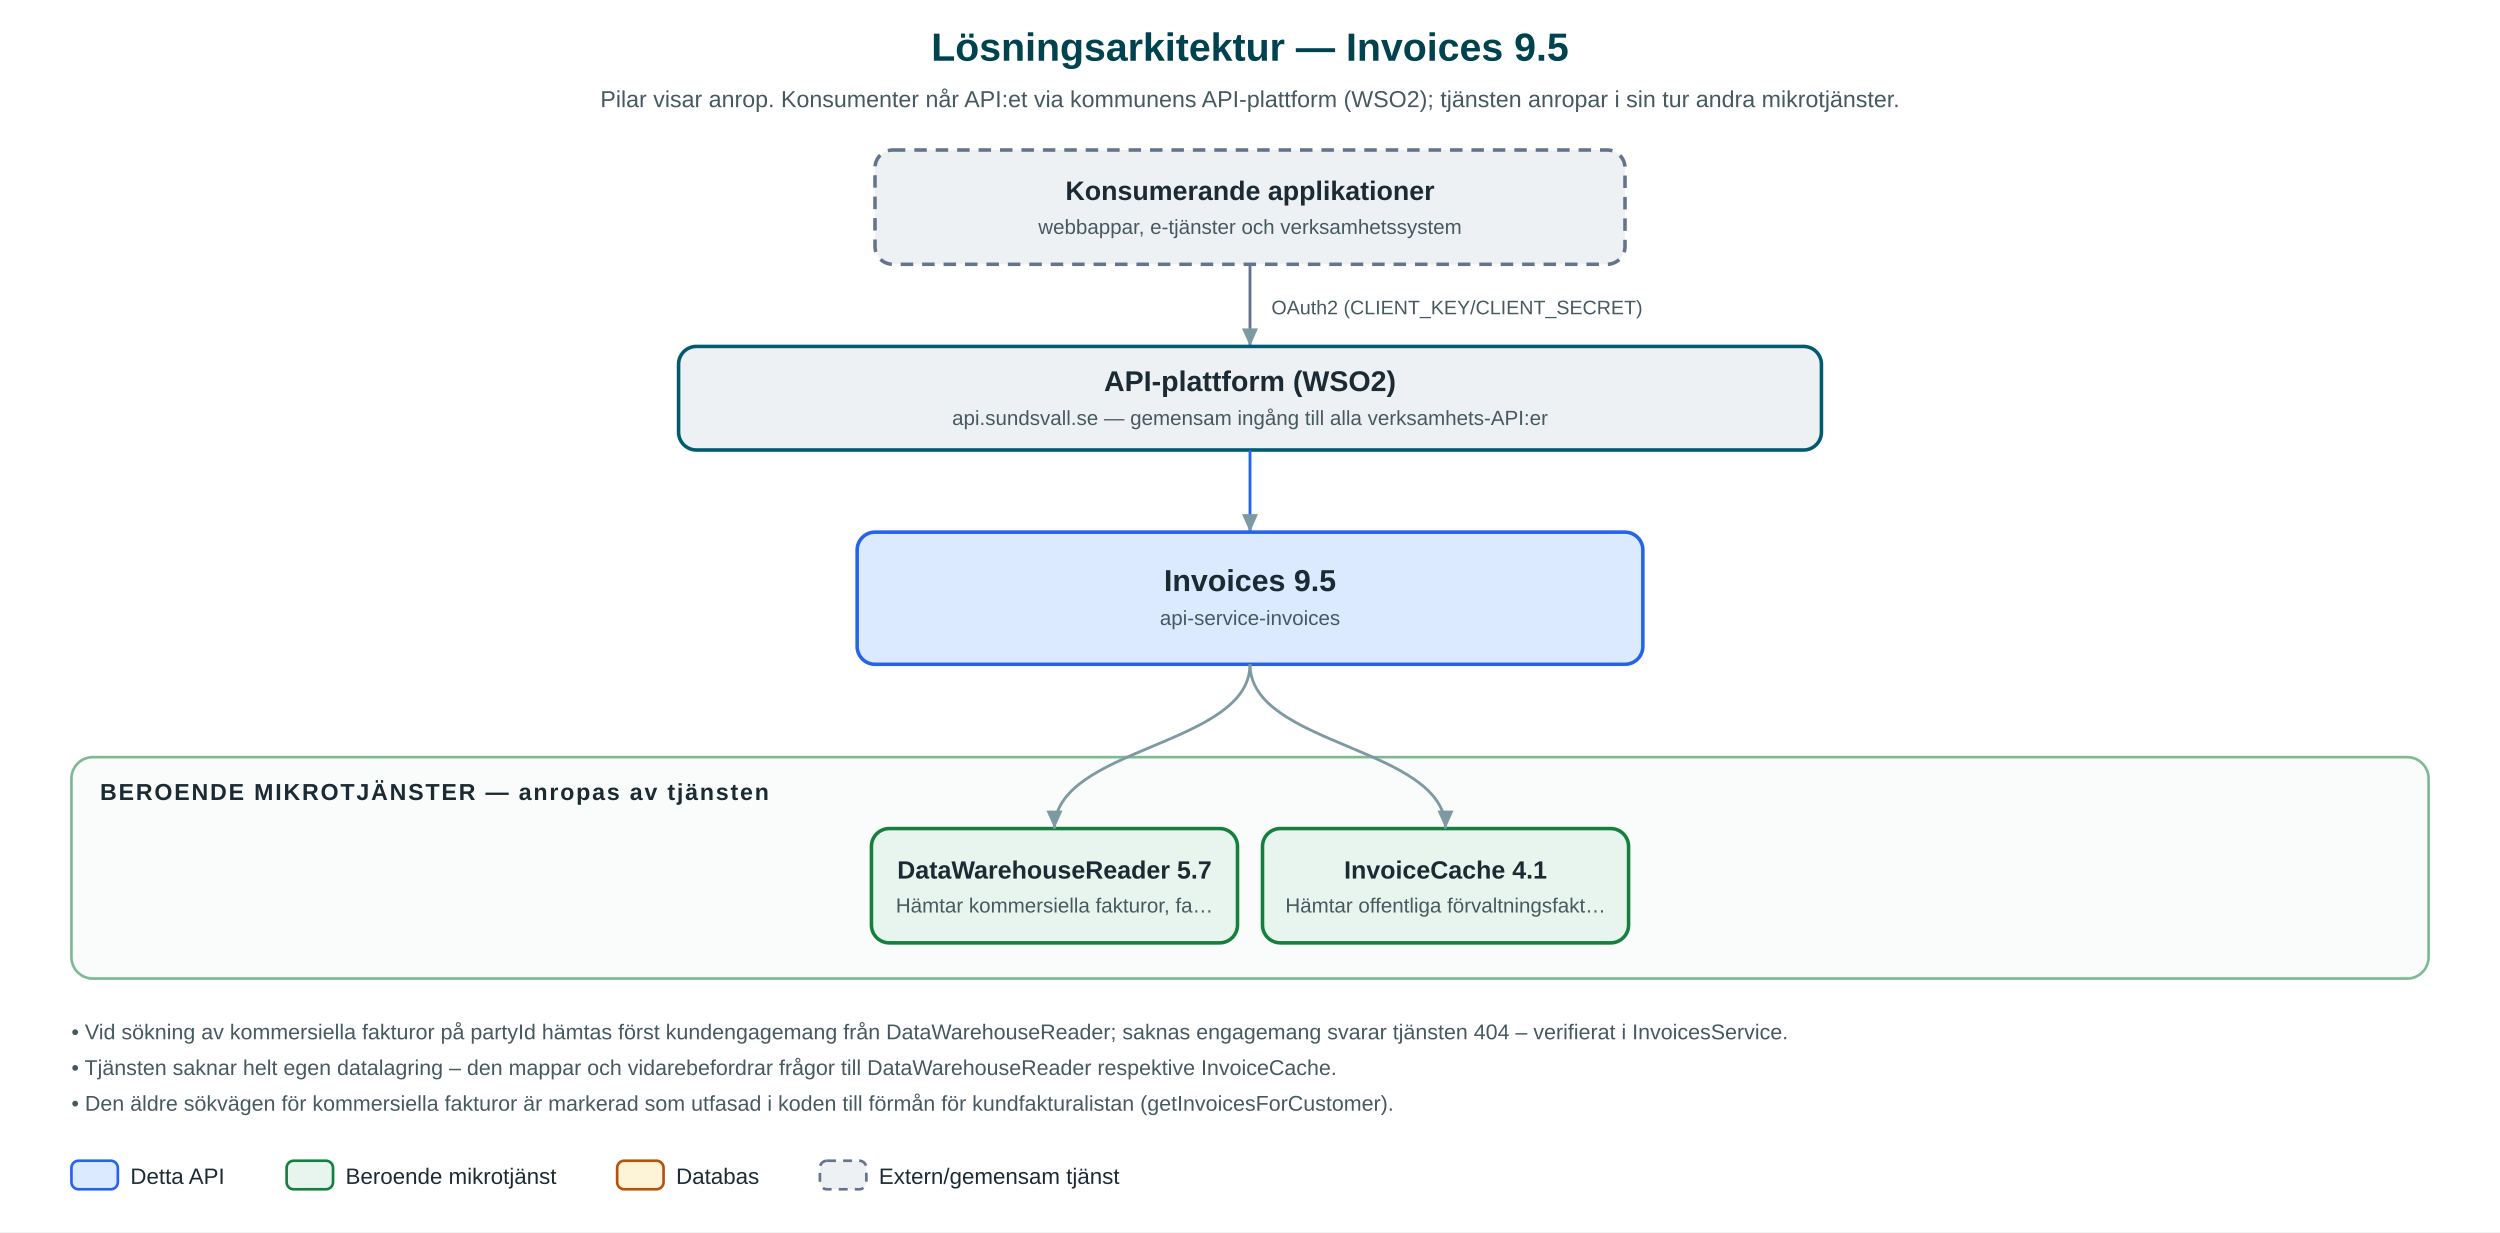
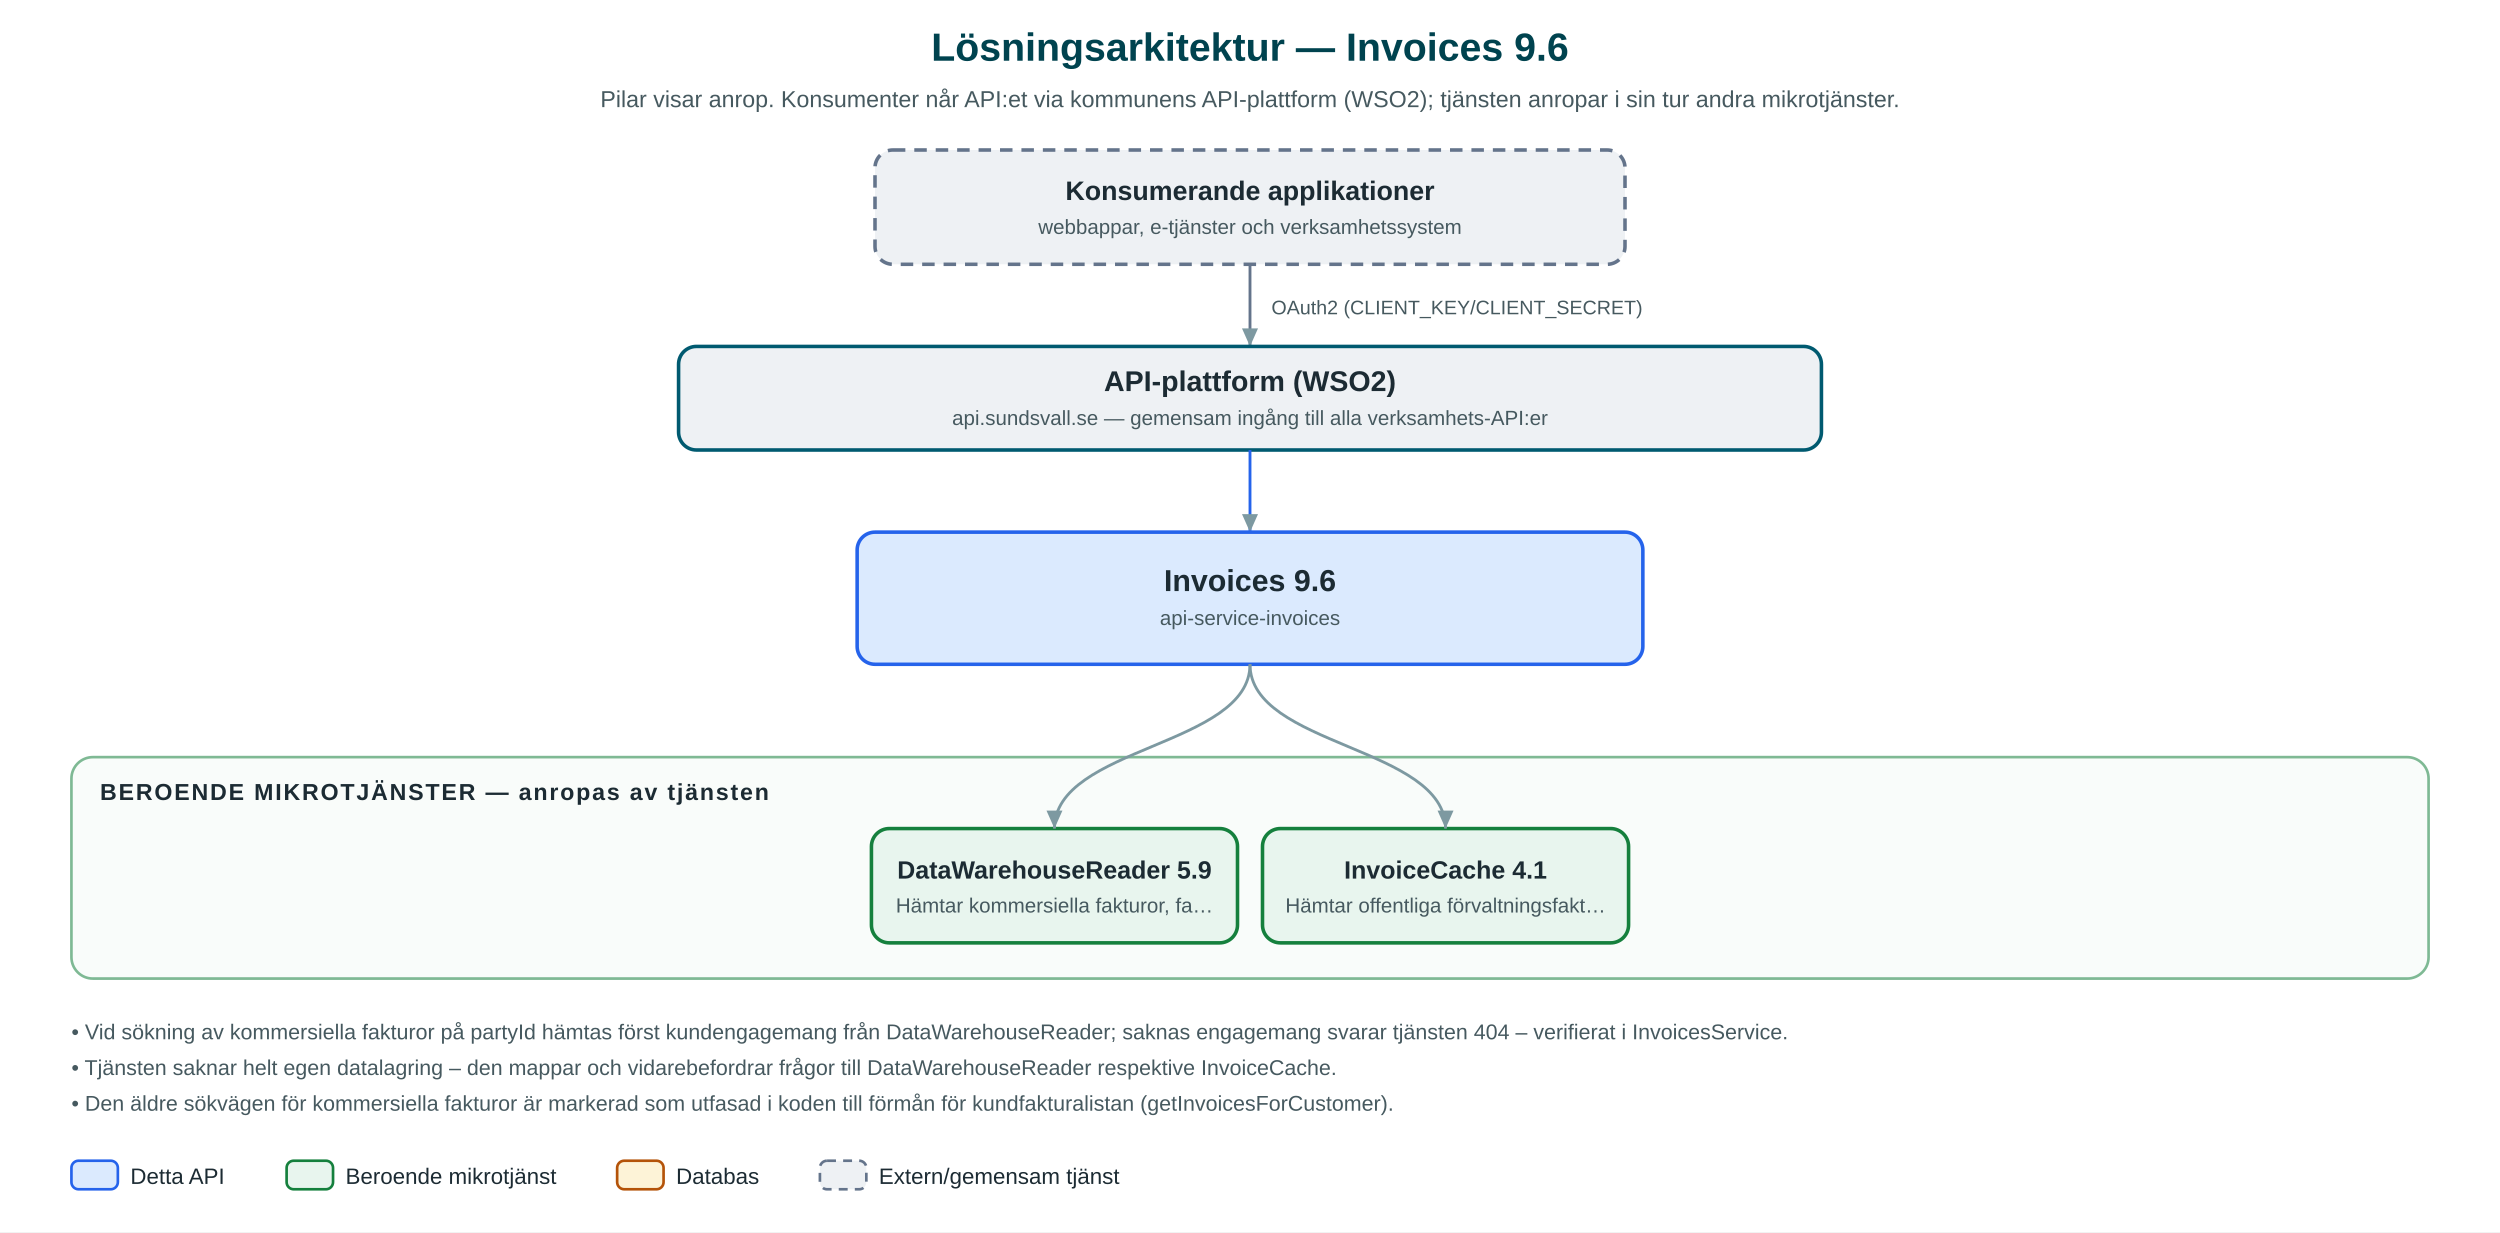
- <svg xmlns="http://www.w3.org/2000/svg" viewBox="0 0 1400 690" font-family="Segoe UI, Helvetica Neue, Arial, sans-serif" role="img" aria-label="Arkitekturdiagram för Invoices 9.5">
+ <svg xmlns="http://www.w3.org/2000/svg" viewBox="0 0 1400 690" font-family="Segoe UI, Helvetica Neue, Arial, sans-serif" role="img" aria-label="Arkitekturdiagram för Invoices 9.6">
  <defs>
    <marker id="arr" viewBox="0 0 10 10" refX="9" refY="5" markerWidth="7" markerHeight="7" orient="auto-start-reverse">
      <path d="M 0 1 L 9 5 L 0 9 z" fill="#7d99a1" />
    </marker>
  </defs>
  <rect width="1400" height="690" fill="#ffffff" />
-   <text x="700.0" y="34" text-anchor="middle" font-size="22" font-weight="bold" fill="#00434f">Lösningsarkitektur — Invoices 9.5</text>
+   <text x="700.0" y="34" text-anchor="middle" font-size="22" font-weight="bold" fill="#00434f">Lösningsarkitektur — Invoices 9.6</text>
  <text x="700.0" y="60" text-anchor="middle" font-size="13" fill="#46595f">Pilar visar anrop. Konsumenter når API:et via kommunens API-plattform (WSO2); tjänsten anropar i sin tur andra mikrotjänster.</text>
  <rect x="490.0" y="84" rx="10" width="420" height="64" fill="#eef1f4" stroke="#64748b" stroke-width="2" stroke-dasharray="7,5" />
  <text x="700.0" y="112.0" text-anchor="middle" font-size="15" font-weight="bold" fill="#1c2b33">Konsumerande applikationer</text>
  <text x="700.0" y="131.0" text-anchor="middle" font-size="11.5" fill="#46595f">webbappar, e-tjänster och verksamhetssystem</text>
  <path d="M 700.0 148 L 700.0 194" fill="none" stroke="#64748b" stroke-width="1.6" marker-end="url(#arr)" />
  <text x="712.0" y="176" font-size="11" fill="#46595f">OAuth2 (CLIENT_KEY/CLIENT_SECRET)</text>
  <rect x="380.0" y="194" rx="10" width="640" height="58" fill="#eef1f4" stroke="#005a70" stroke-width="2" />
  <text x="700.0" y="219.0" text-anchor="middle" font-size="16" font-weight="bold" fill="#1c2b33">API-plattform (WSO2)</text>
  <text x="700.0" y="238.0" text-anchor="middle" font-size="11.5" fill="#46595f">api.sundsvall.se — gemensam ingång till alla verksamhets-API:er</text>
  <path d="M 700.0 252 L 700.0 298" fill="none" stroke="#2563eb" stroke-width="1.6" marker-end="url(#arr)" />
  <rect x="480.0" y="298" rx="10" width="440" height="74" fill="#dbeafe" stroke="#2563eb" stroke-width="2" />
-   <text x="700.0" y="331.0" text-anchor="middle" font-size="17" font-weight="bold" fill="#1c2b33">Invoices 9.5</text>
+   <text x="700.0" y="331.0" text-anchor="middle" font-size="17" font-weight="bold" fill="#1c2b33">Invoices 9.6</text>
  <text x="700.0" y="350.0" text-anchor="middle" font-size="11.5" fill="#46595f">api-service-invoices</text>
  <rect x="40" y="424" rx="12" width="1320" height="124" fill="#f4faf6" stroke="#15803d" stroke-width="1.5" opacity="0.55" />
  <text x="56" y="448" font-size="13" font-weight="bold" letter-spacing="1" fill="#1c2b33">BEROENDE MIKROTJÄNSTER — anropas av tjänsten</text>
  <rect x="488.0" y="464" rx="10" width="205" height="64" fill="#e8f5ee" stroke="#15803d" stroke-width="2" />
-   <text x="590.5" y="492.0" text-anchor="middle" font-size="14" font-weight="bold" fill="#1c2b33">DataWarehouseReader 5.7</text>
+   <text x="590.5" y="492.0" text-anchor="middle" font-size="14" font-weight="bold" fill="#1c2b33">DataWarehouseReader 5.9</text>
  <text x="590.5" y="511.0" text-anchor="middle" font-size="11.5" fill="#46595f">Hämtar kommersiella fakturor, fa…</text>
  <path d="M 700.0 372 C 700.0 418.0, 590.5 418.0, 590.5 464" fill="none" stroke="#7d99a1" stroke-width="1.6" marker-end="url(#arr)" />
  <rect x="707.0" y="464" rx="10" width="205" height="64" fill="#e8f5ee" stroke="#15803d" stroke-width="2" />
  <text x="809.5" y="492.0" text-anchor="middle" font-size="14" font-weight="bold" fill="#1c2b33">InvoiceCache 4.1</text>
  <text x="809.5" y="511.0" text-anchor="middle" font-size="11.5" fill="#46595f">Hämtar offentliga förvaltningsfakt…</text>
  <path d="M 700.0 372 C 700.0 418.0, 809.5 418.0, 809.5 464" fill="none" stroke="#7d99a1" stroke-width="1.6" marker-end="url(#arr)" />
  <text x="40" y="582" font-size="12" fill="#46595f">• Vid sökning av kommersiella fakturor på partyId hämtas först kundengagemang från DataWarehouseReader; saknas engagemang svarar tjänsten 404 – verifierat i InvoicesService.</text>
  <text x="40" y="602" font-size="12" fill="#46595f">• Tjänsten saknar helt egen datalagring – den mappar och vidarebefordrar frågor till DataWarehouseReader respektive InvoiceCache.</text>
  <text x="40" y="622" font-size="12" fill="#46595f">• Den äldre sökvägen för kommersiella fakturor är markerad som utfasad i koden till förmån för kundfakturalistan (getInvoicesForCustomer).</text>
  <rect x="40" y="650" width="26" height="16" rx="4" fill="#dbeafe" stroke="#2563eb" stroke-width="1.5" />
  <text x="73" y="663" font-size="12.5" fill="#1c2b33">Detta API</text>
  <rect x="160.5" y="650" width="26" height="16" rx="4" fill="#e8f5ee" stroke="#15803d" stroke-width="1.5" />
  <text x="193.5" y="663" font-size="12.5" fill="#1c2b33">Beroende mikrotjänst</text>
  <rect x="345.6" y="650" width="26" height="16" rx="4" fill="#fdf3d7" stroke="#b45309" stroke-width="1.5" />
  <text x="378.6" y="663" font-size="12.5" fill="#1c2b33">Databas</text>
  <rect x="459.15" y="650" width="26" height="16" rx="4" fill="#eef1f4" stroke="#64748b" stroke-width="1.5" stroke-dasharray="5,4" />
  <text x="492.15" y="663" font-size="12.5" fill="#1c2b33">Extern/gemensam tjänst</text>
</svg>
